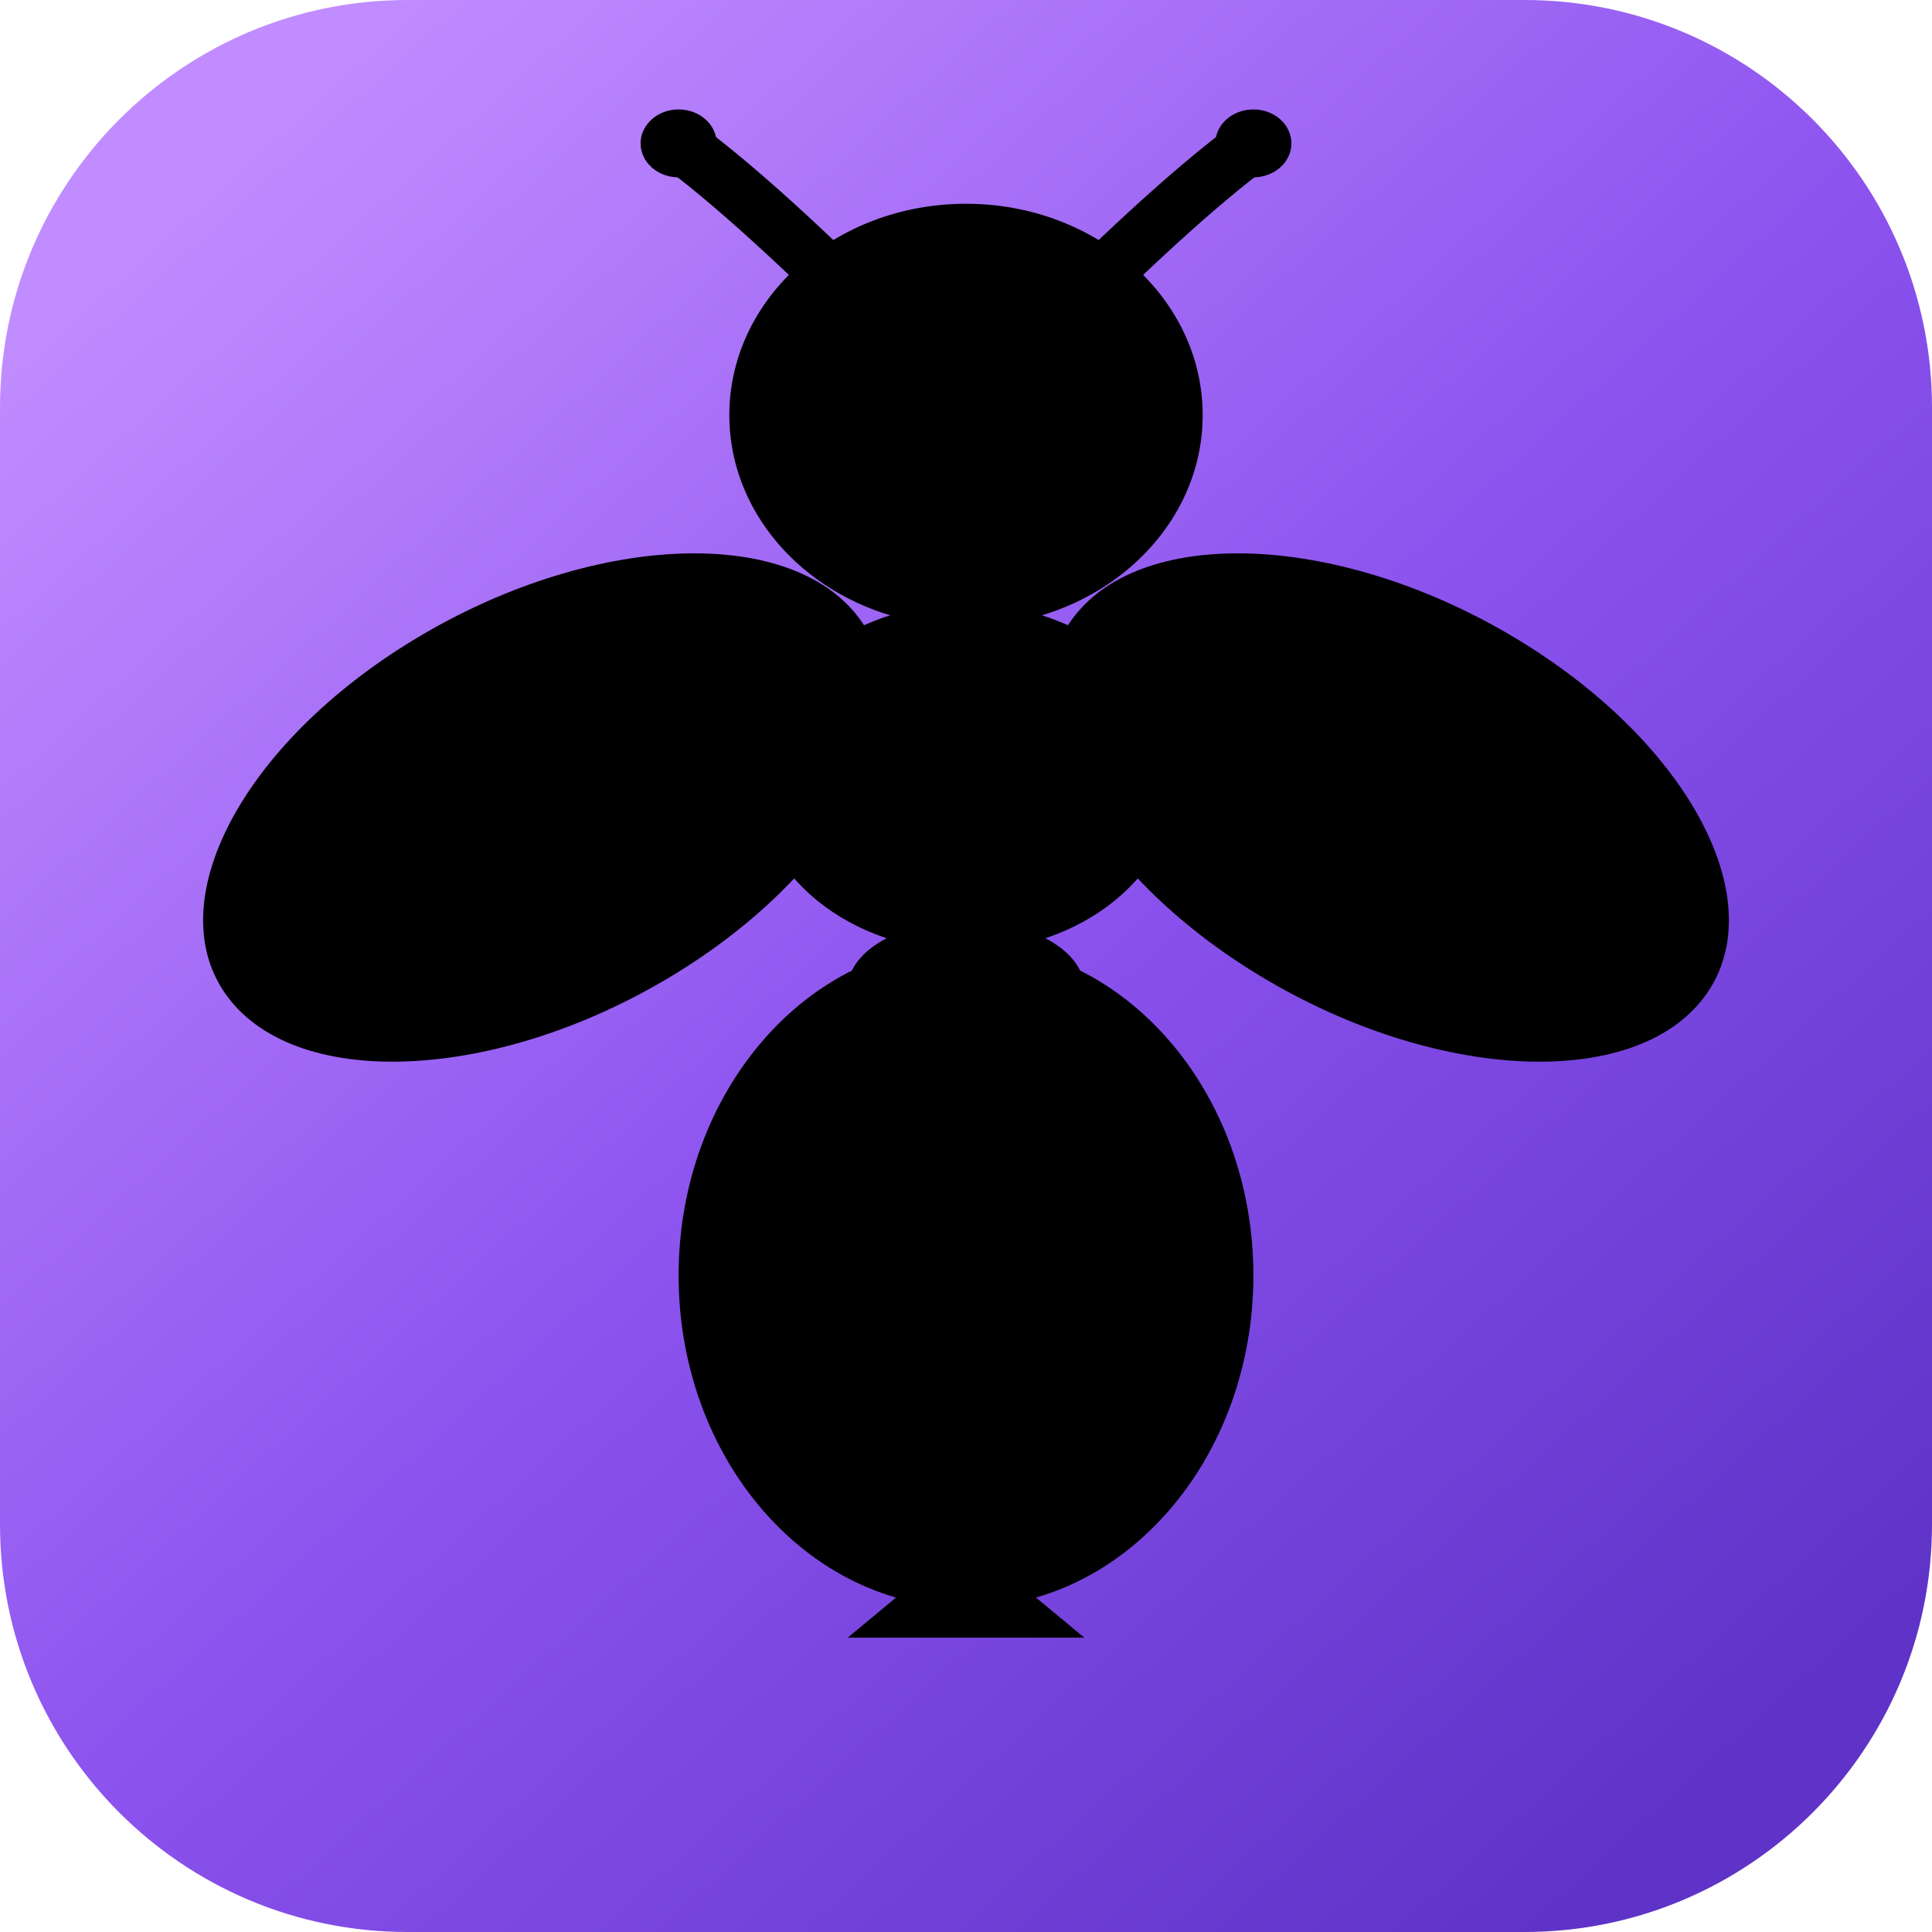
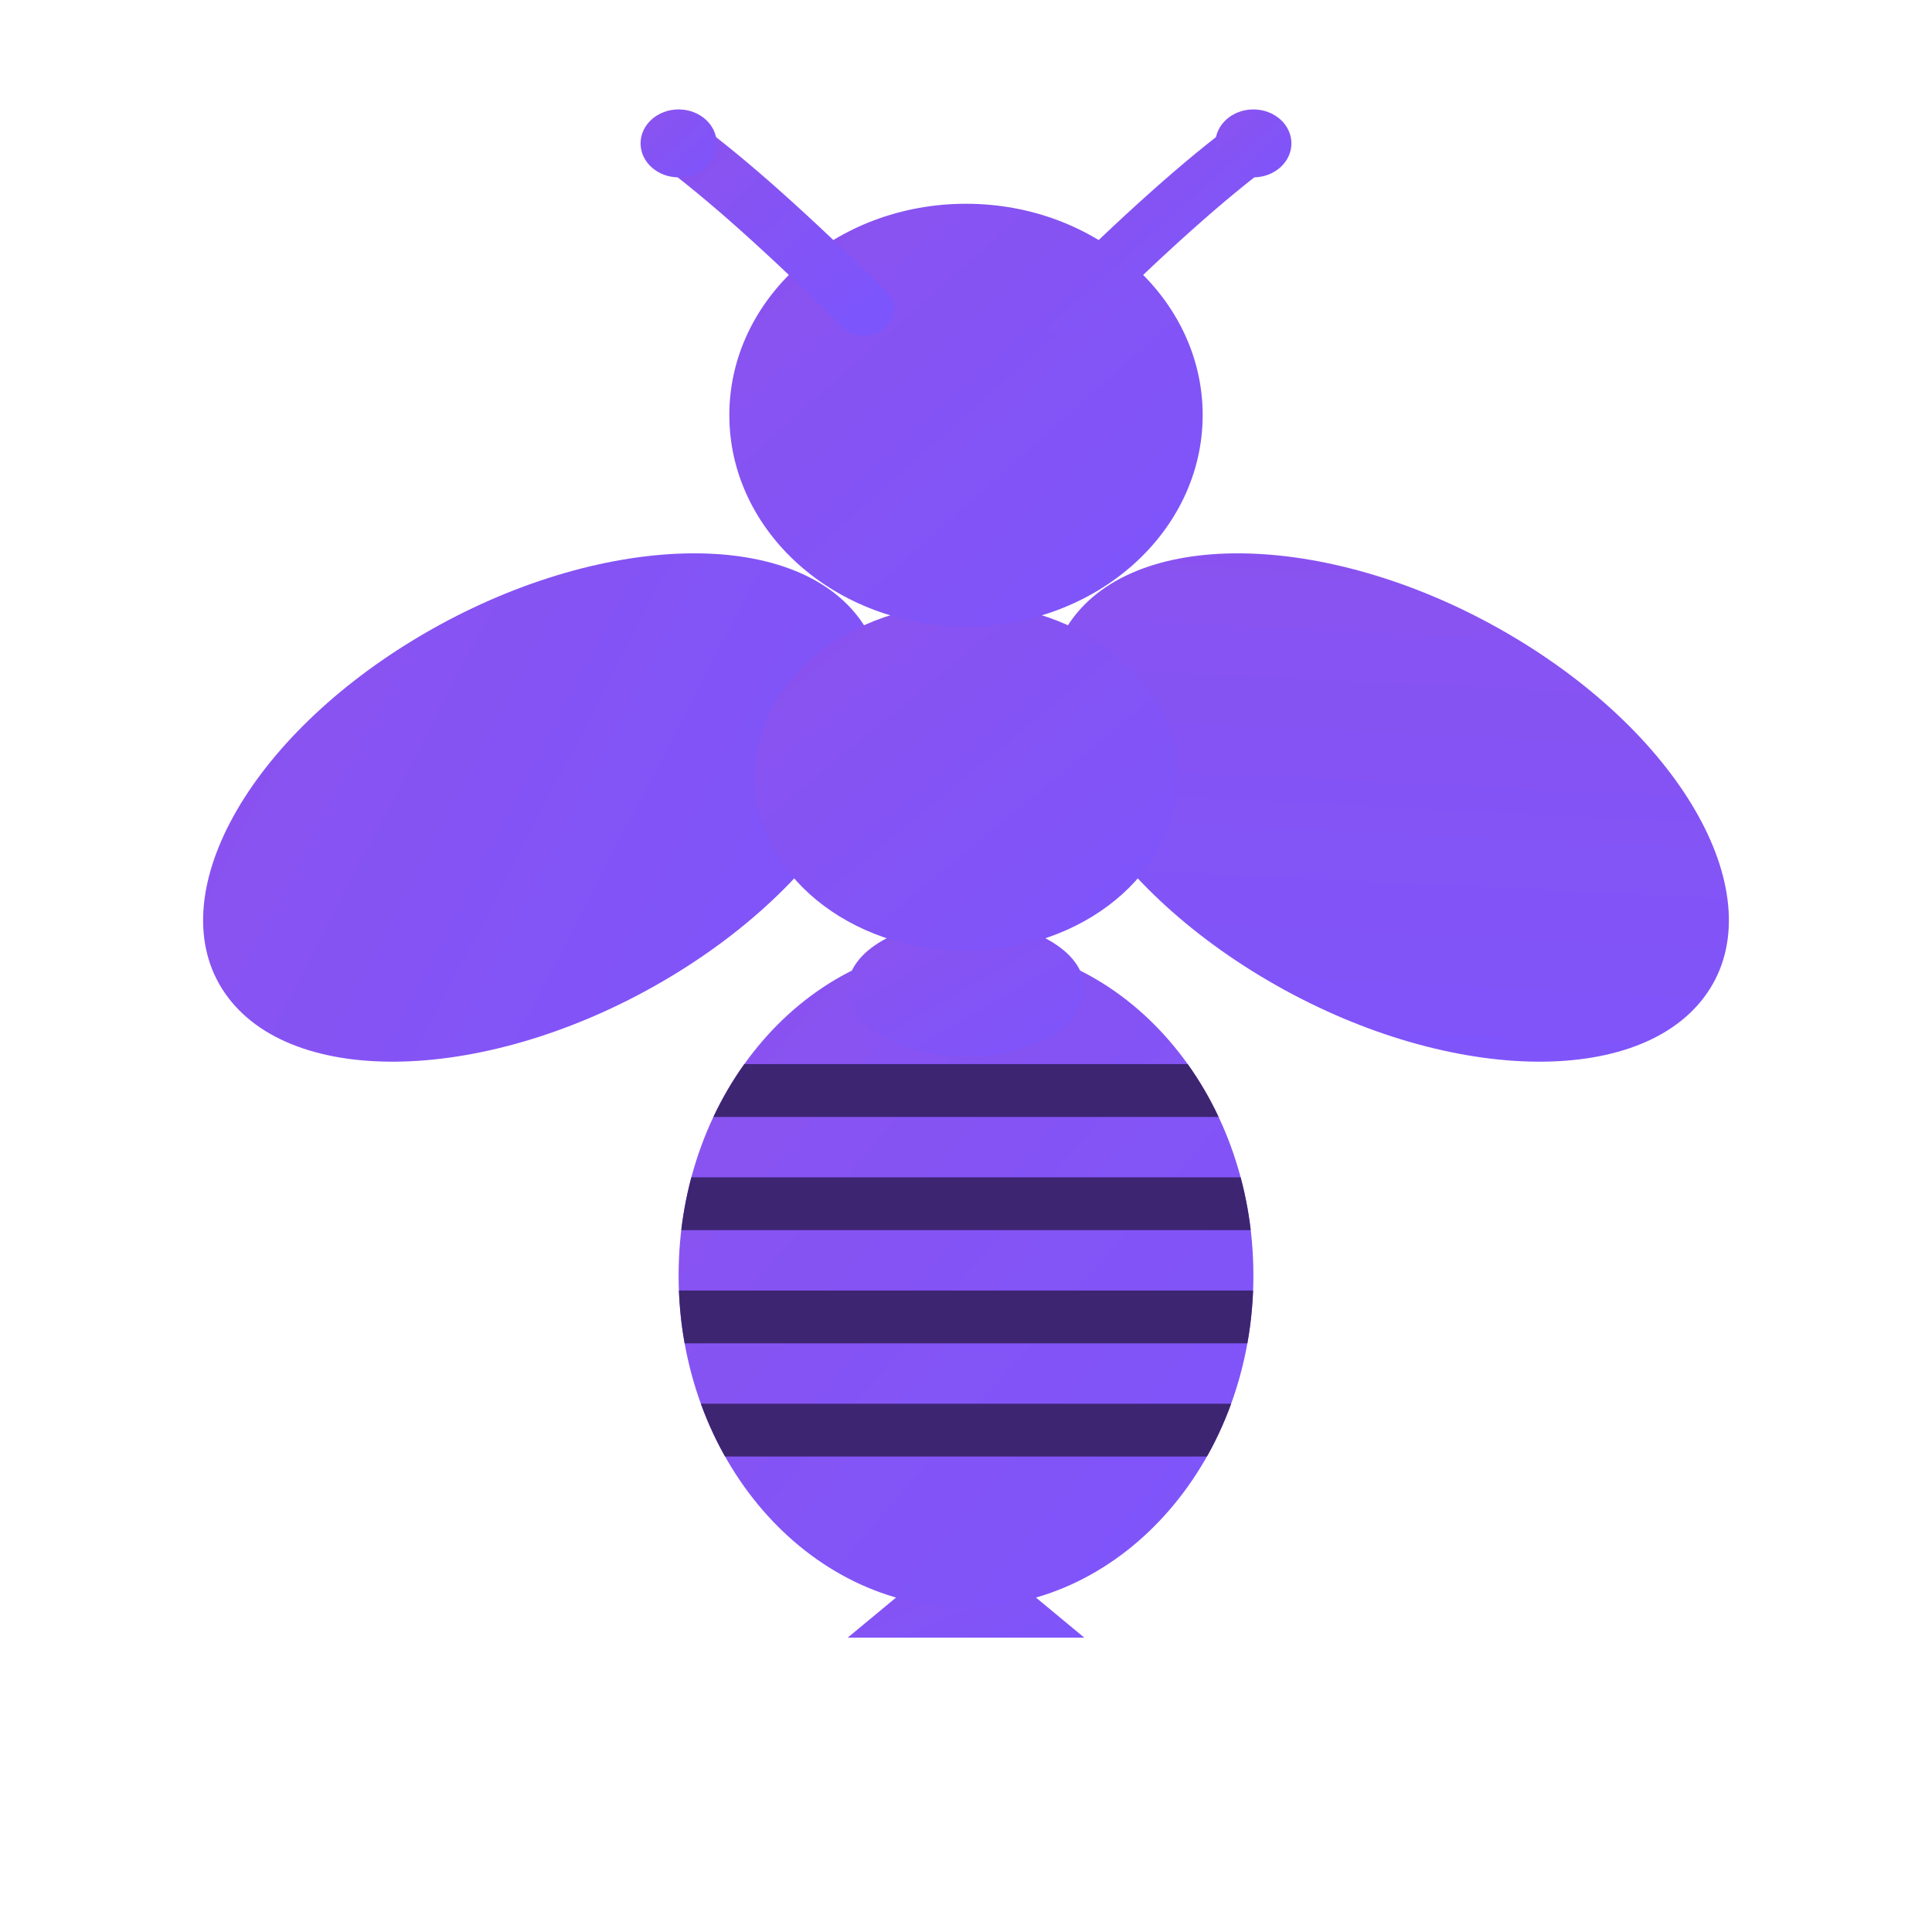
- <svg xmlns="http://www.w3.org/2000/svg" shape-rendering="geometricPrecision" text-rendering="geometricPrecision" image-rendering="optimizeQuality" fill-rule="evenodd" clip-rule="evenodd" viewBox="0 0 512 512">
+ <svg xmlns="http://www.w3.org/2000/svg" width="512" height="512" viewBox="0 0 512 512" shape-rendering="geometricPrecision" fill-rule="evenodd" clip-rule="evenodd">
  <defs>
-     <linearGradient id="artsky-purple-bg" x1="12%" y1="8%" x2="88%" y2="92%">
-       <stop offset="0%" stop-color="#c18cff" />
-       <stop offset="52%" stop-color="#8b52ee" />
-       <stop offset="100%" stop-color="#5f33c8" />
+     <linearGradient id="artsky-logo-grad" x1="0%" y1="0%" x2="100%" y2="100%">
+       <stop offset="0%" stop-color="#8B52EE" />
+       <stop offset="100%" stop-color="#7D55FC" />
    </linearGradient>
+     <clipPath id="artsky-logo-abdomen">
+       <ellipse cx="256" cy="338" rx="68" ry="88" />
+     </clipPath>
  </defs>
-   <rect width="512" height="512" rx="108" ry="108" fill="url(#artsky-purple-bg)" />
-   <g transform="translate(256,256) scale(1.12,1) translate(-256,-256)" fill="#000000">
-     <ellipse cx="156" cy="214" rx="90" ry="54" transform="rotate(-34 156 214)" />
-     <ellipse cx="356" cy="214" rx="90" ry="54" transform="rotate(34 356 214)" />
-     <path d="M256 408 L228 434 L284 434 Z" />
-     <ellipse cx="256" cy="338" rx="68" ry="88" />
-     <ellipse cx="256" cy="262" rx="28" ry="18" />
-     <ellipse cx="256" cy="206" rx="50" ry="46" />
-     <circle cx="256" cy="110" r="56" />
-     <path d="M232 82 Q 205 52 188 38" fill="none" stroke="#000000" stroke-width="14" stroke-linecap="round" stroke-linejoin="round" />
-     <path d="M280 82 Q 307 52 324 38" fill="none" stroke="#000000" stroke-width="14" stroke-linecap="round" stroke-linejoin="round" />
-     <circle cx="188" cy="38" r="9" />
-     <circle cx="324" cy="38" r="9" />
+   <g transform="translate(256 256) scale(1.12 1) translate(-256 -256)">
+     <g fill="url(#artsky-logo-grad)">
+       <ellipse cx="156" cy="214" rx="90" ry="54" transform="rotate(-34 156 214)" />
+       <ellipse cx="356" cy="214" rx="90" ry="54" transform="rotate(34 356 214)" />
+     </g>
+     <path fill="url(#artsky-logo-grad)" d="M256 408 L228 434 L284 434 Z" />
+     <g fill="url(#artsky-logo-grad)">
+       <ellipse cx="256" cy="338" rx="68" ry="88" />
+       <ellipse cx="256" cy="262" rx="28" ry="18" />
+       <ellipse cx="256" cy="206" rx="50" ry="46" />
+       <circle cx="256" cy="110" r="56" />
+     </g>
+     <g clip-path="url(#artsky-logo-abdomen)">
+       <rect x="188" y="282" width="136" height="14" fill="#3d2572" />
+       <rect x="188" y="312" width="136" height="14" fill="#3d2572" />
+       <rect x="188" y="342" width="136" height="14" fill="#3d2572" />
+       <rect x="188" y="372" width="136" height="14" fill="#3d2572" />
+     </g>
+     <g fill="none" stroke-width="14" stroke-linecap="round" stroke-linejoin="round">
+       <path stroke="url(#artsky-logo-grad)" d="M232 82 Q 205 52 188 38" />
+       <path stroke="url(#artsky-logo-grad)" d="M280 82 Q 307 52 324 38" />
+     </g>
+     <g fill="url(#artsky-logo-grad)">
+       <circle cx="188" cy="38" r="9" />
+       <circle cx="324" cy="38" r="9" />
+     </g>
  </g>
</svg>
